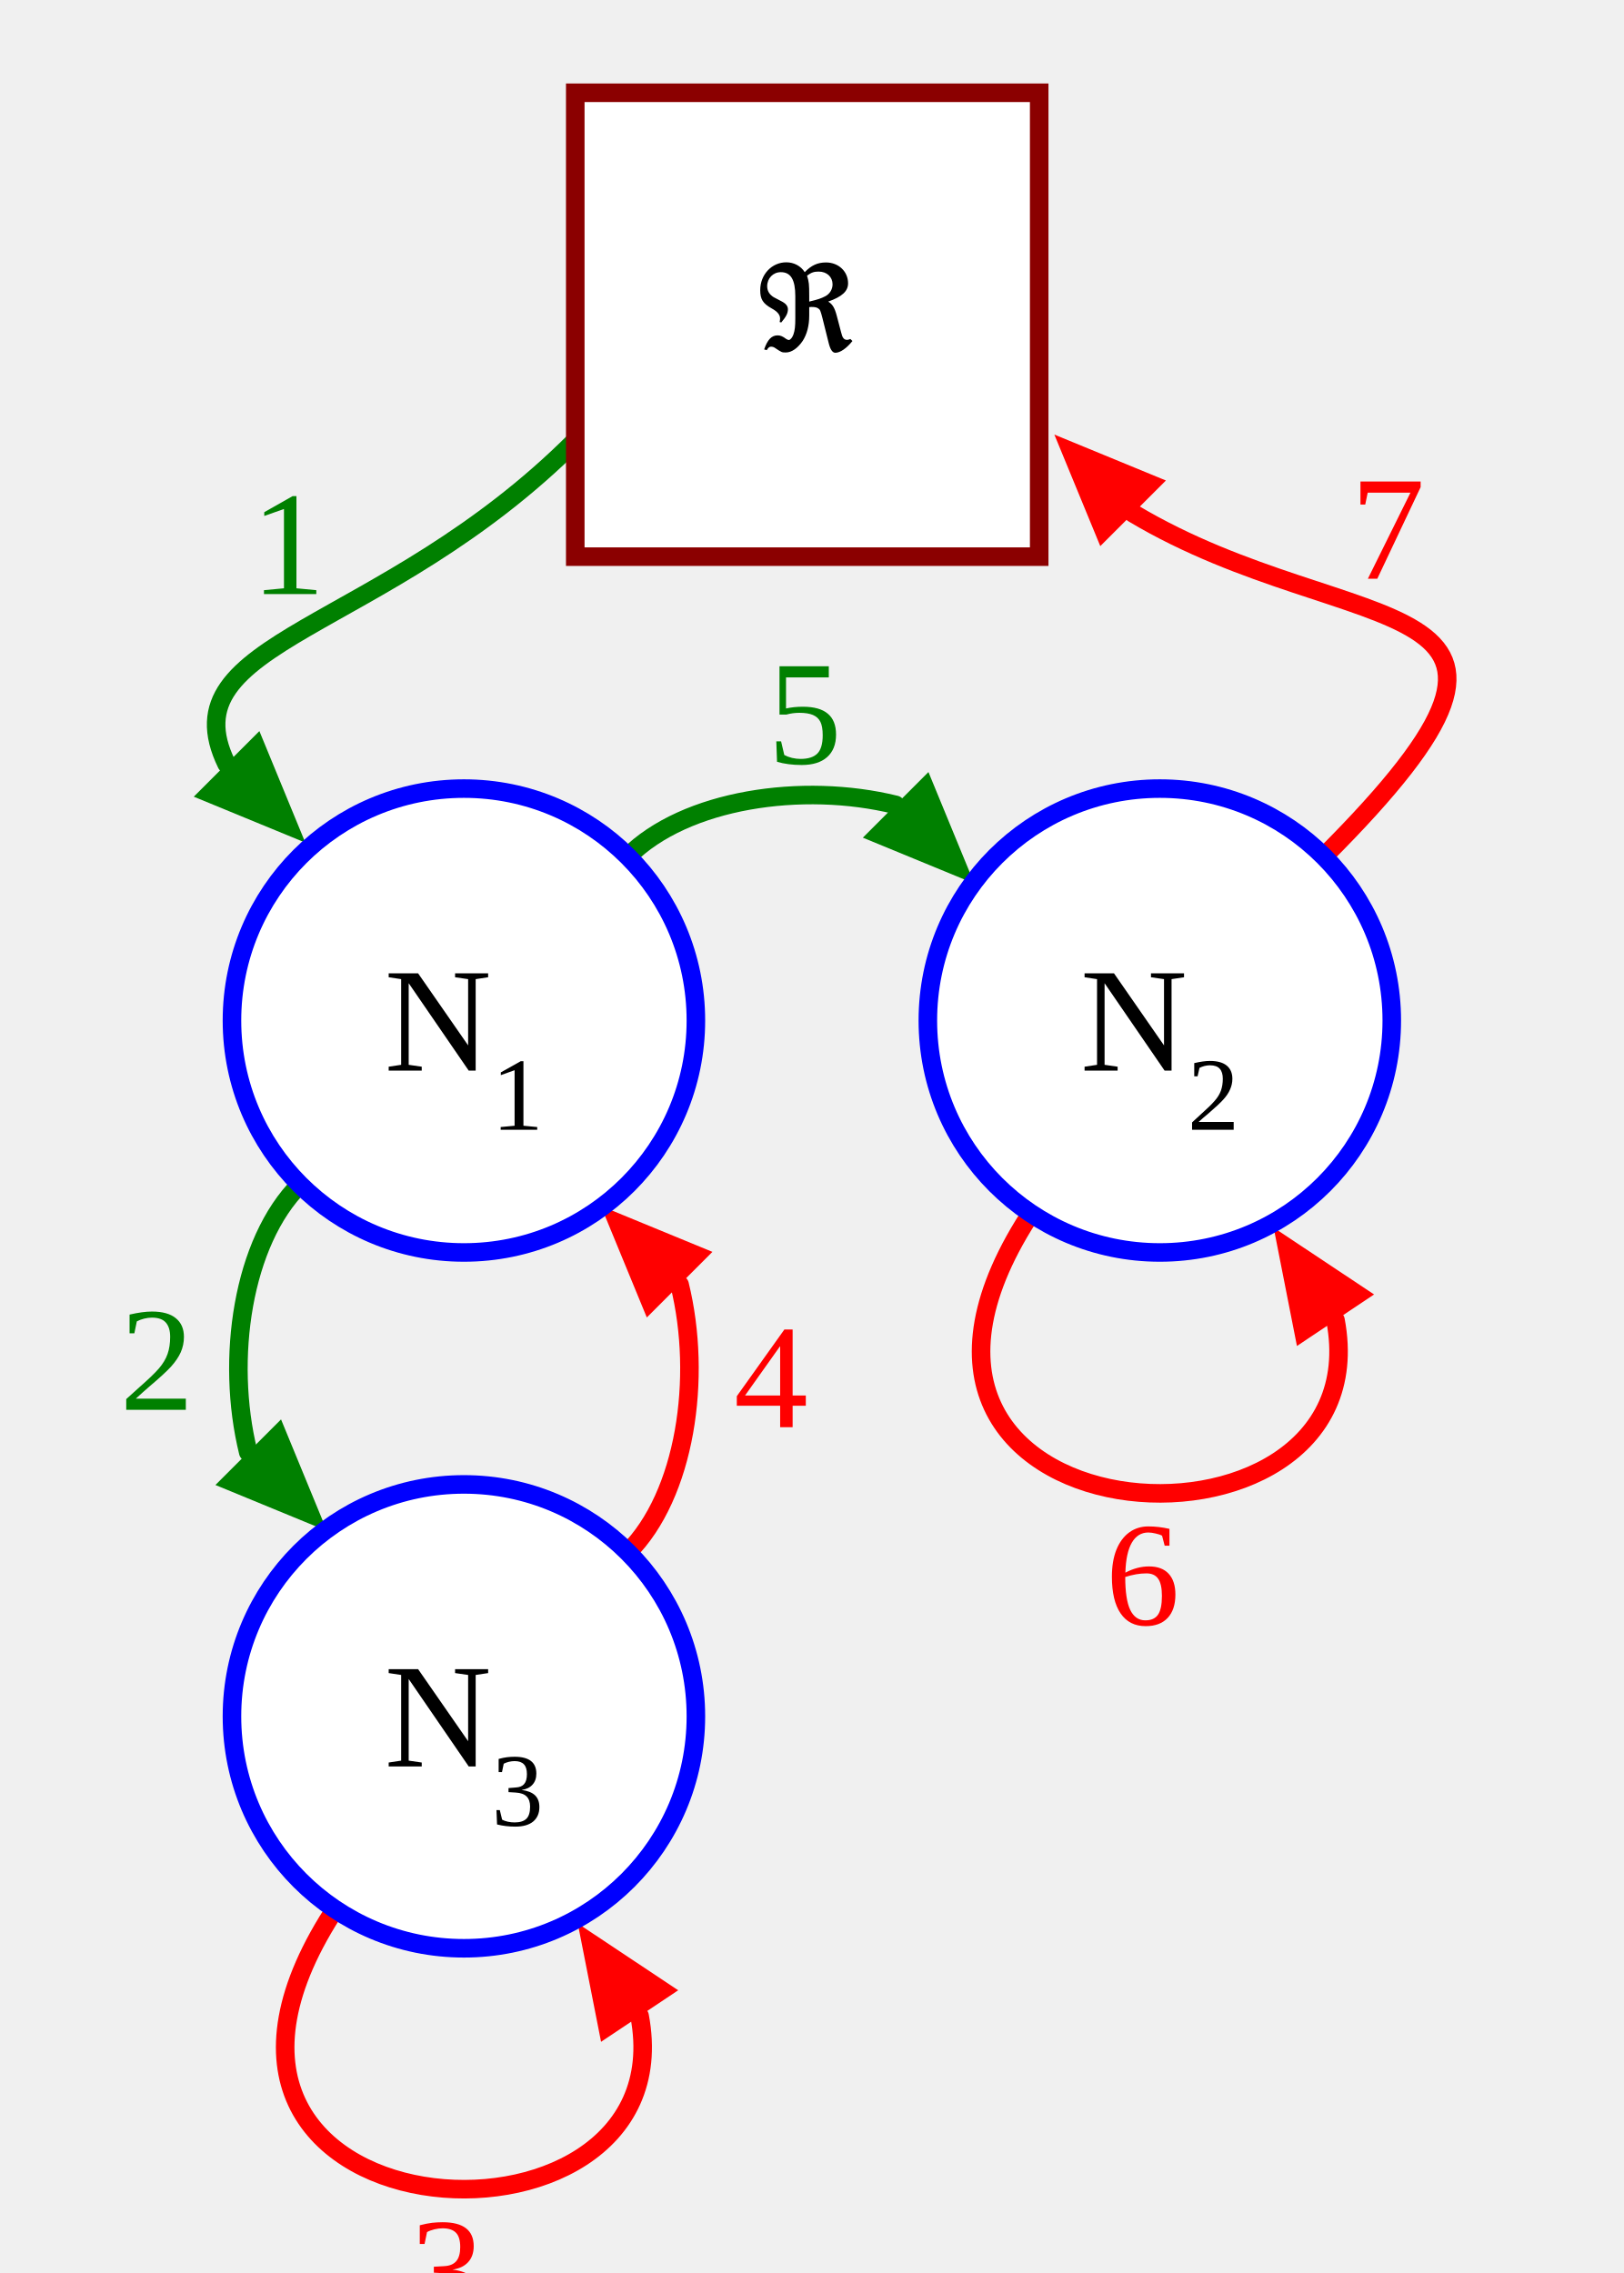
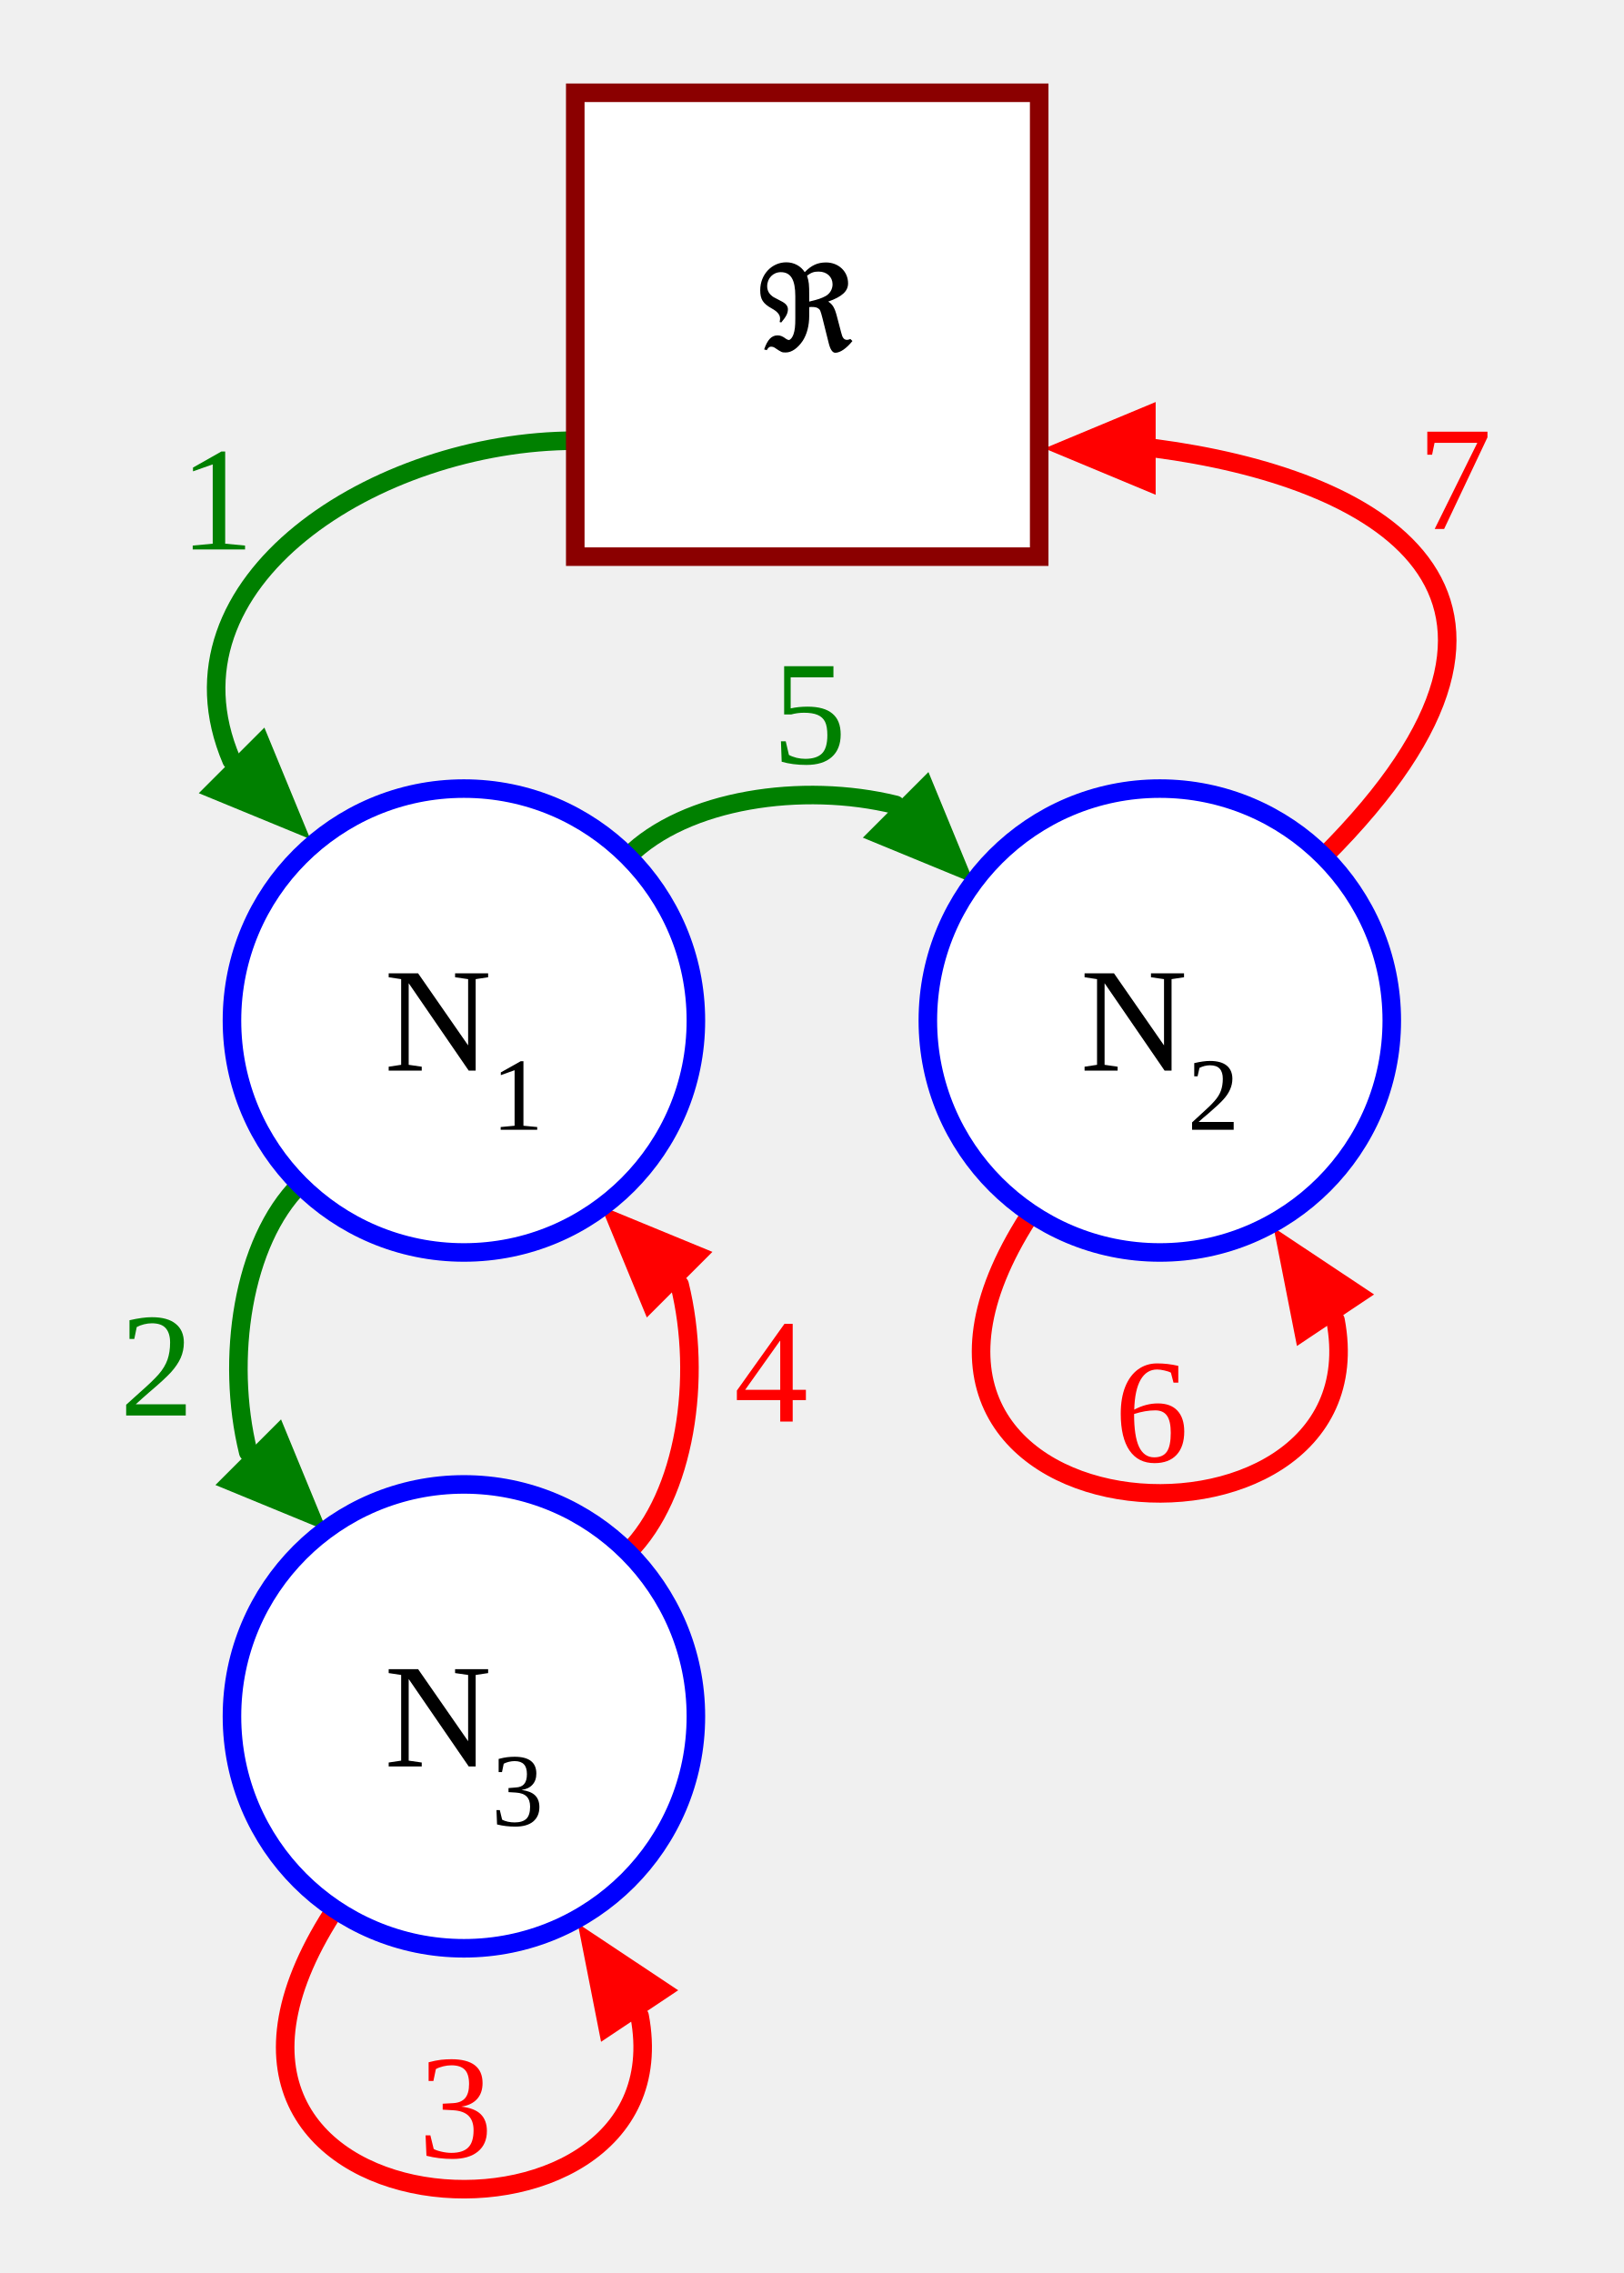
<svg xmlns="http://www.w3.org/2000/svg" width="175" height="245">
-   <path d="M 62 47.5 C41.203 68.297 17.865 68.907 24.419 82.338" fill="none" stroke="green" stroke-linecap="round" stroke-width="2" />
-   <polygon points="27.955 78.802, 32.905 90.823, 20.884 85.873" fill="green" stroke="none" />
+   <path d="M 62 47.5 C40.69 47.5 16.714 62.634 24.959 81.961" fill="none" stroke="green" stroke-linecap="round" stroke-width="2" />
+   <polygon points="28.494 78.425, 33.444 90.446, 21.423 85.496" fill="green" stroke="none" />
  <path d="M 32.322 127.678 C26.136 133.864 24.279 146.482 26.753 156.528" fill="none" stroke="green" stroke-linecap="round" stroke-width="2" />
  <polygon points="30.289 152.993, 35.238 165.013, 23.217 160.064" fill="green" stroke="none" />
  <path d="M 36.378 205.387 C12.113 241.703 74.292 245.674 68.936 217.302" fill="none" stroke="red" stroke-linecap="round" stroke-width="2" />
  <polygon points="64.779 220.08, 62.269 207.325, 73.093 214.525" fill="red" stroke="none" />
  <path d="M 67.678 167.322 C73.864 161.136 75.721 148.518 73.247 138.472" fill="none" stroke="red" stroke-linecap="round" stroke-width="2" />
  <polygon points="69.711 142.007, 64.762 129.987, 76.783 134.936" fill="red" stroke="none" />
  <path d="M 67.678 92.322 C73.864 86.136 86.482 84.279 96.528 86.753" fill="none" stroke="green" stroke-linecap="round" stroke-width="2" />
  <polygon points="100.064 83.217, 105.013 95.238, 92.993 90.289" fill="green" stroke="none" />
  <path d="M 111.378 130.387 C87.113 166.703 149.292 170.674 143.936 142.302" fill="none" stroke="red" stroke-linecap="round" stroke-width="2" />
  <polygon points="139.779 145.08, 137.269 132.325, 148.093 139.525" fill="red" stroke="none" />
-   <path d="M 142.678 92.322 C172.59 62.41 145.993 69.601 122.119 55.328" fill="none" stroke="red" stroke-linecap="round" stroke-width="2" />
-   <polygon points="118.584 58.863, 113.634 46.842, 125.655 51.792" fill="red" stroke="none" />
-   <text font-size="16" text-anchor="middle" x="31.044" y="58.638" dominant-baseline="central" fill="green">
+   <path d="M 142.678 92.322 C171.577 63.423 147.73 51.398 124.552 48.332" fill="none" stroke="red" stroke-linecap="round" stroke-width="2" />
+   <polygon points="124.552 53.332, 112.552 48.332, 124.552 43.332" fill="red" stroke="none" />
+   <text font-size="16" text-anchor="middle" x="23.365" y="53.828" dominant-baseline="central" fill="green">
1<tspan dy="8" font-size=".7em" />
  </text>
-   <text font-size="16" text-anchor="middle" x="16.902" y="146.564" dominant-baseline="central" fill="green">
+   <text font-size="16" text-anchor="middle" x="16.894" y="147.173" dominant-baseline="central" fill="green">
2<tspan dy="8" font-size=".7em" />
  </text>
-   <text font-size="16" text-anchor="middle" x="48.148" y="244.721" dominant-baseline="central" fill="red">
+   <text font-size="16" text-anchor="middle" x="49.1" y="227.153" dominant-baseline="central" fill="red">
3<tspan dy="8" font-size=".7em" />
  </text>
-   <text font-size="16" text-anchor="middle" x="83.098" y="148.436" dominant-baseline="central" fill="red">
+   <text font-size="16" text-anchor="middle" x="83.106" y="147.827" dominant-baseline="central" fill="red">
4<tspan dy="8" font-size=".7em" />
  </text>
-   <text font-size="16" text-anchor="middle" x="86.732" y="76.901" dominant-baseline="central" fill="green">
+   <text font-size="16" text-anchor="middle" x="87.232" y="76.894" dominant-baseline="central" fill="green">
5<tspan dy="8" font-size=".7em" />
  </text>
-   <text font-size="16" text-anchor="middle" x="123.148" y="169.721" dominant-baseline="central" fill="red">
+   <text font-size="16" text-anchor="middle" x="124.1" y="152.153" dominant-baseline="central" fill="red">
6<tspan dy="8" font-size=".7em" />
  </text>
-   <text font-size="16" text-anchor="middle" x="149.561" y="56.986" dominant-baseline="central" fill="red">
+   <text font-size="16" text-anchor="middle" x="156.767" y="51.619" dominant-baseline="central" fill="red">
7<tspan dy="8" font-size=".7em" />
  </text>
  <rect x="62" y="10" fill="white" width="50" height="50" stroke="darkred" stroke-width="2" />
  <circle cx="50" r="25" stroke="blue" stroke-width="2" cy="110" fill="white" />
  <circle cx="50" r="25" stroke="blue" stroke-width="2" cy="185" fill="white" />
  <circle cx="125" r="25" stroke="blue" stroke-width="2" cy="110" fill="white" />
  <text font-size="16" text-anchor="middle" x="87" y="35" dominant-baseline="central" fill="">
ℜ<tspan dy="8" font-size=".7em" />
  </text>
  <text font-size="16" text-anchor="middle" x="50" y="110" dominant-baseline="central" fill="">
N<tspan dy="8" font-size=".7em">1</tspan>
  </text>
  <text font-size="16" text-anchor="middle" x="50" y="185" dominant-baseline="central" fill="">
N<tspan dy="8" font-size=".7em">3</tspan>
  </text>
  <text font-size="16" text-anchor="middle" x="125" y="110" dominant-baseline="central" fill="">
N<tspan dy="8" font-size=".7em">2</tspan>
  </text>
</svg>
